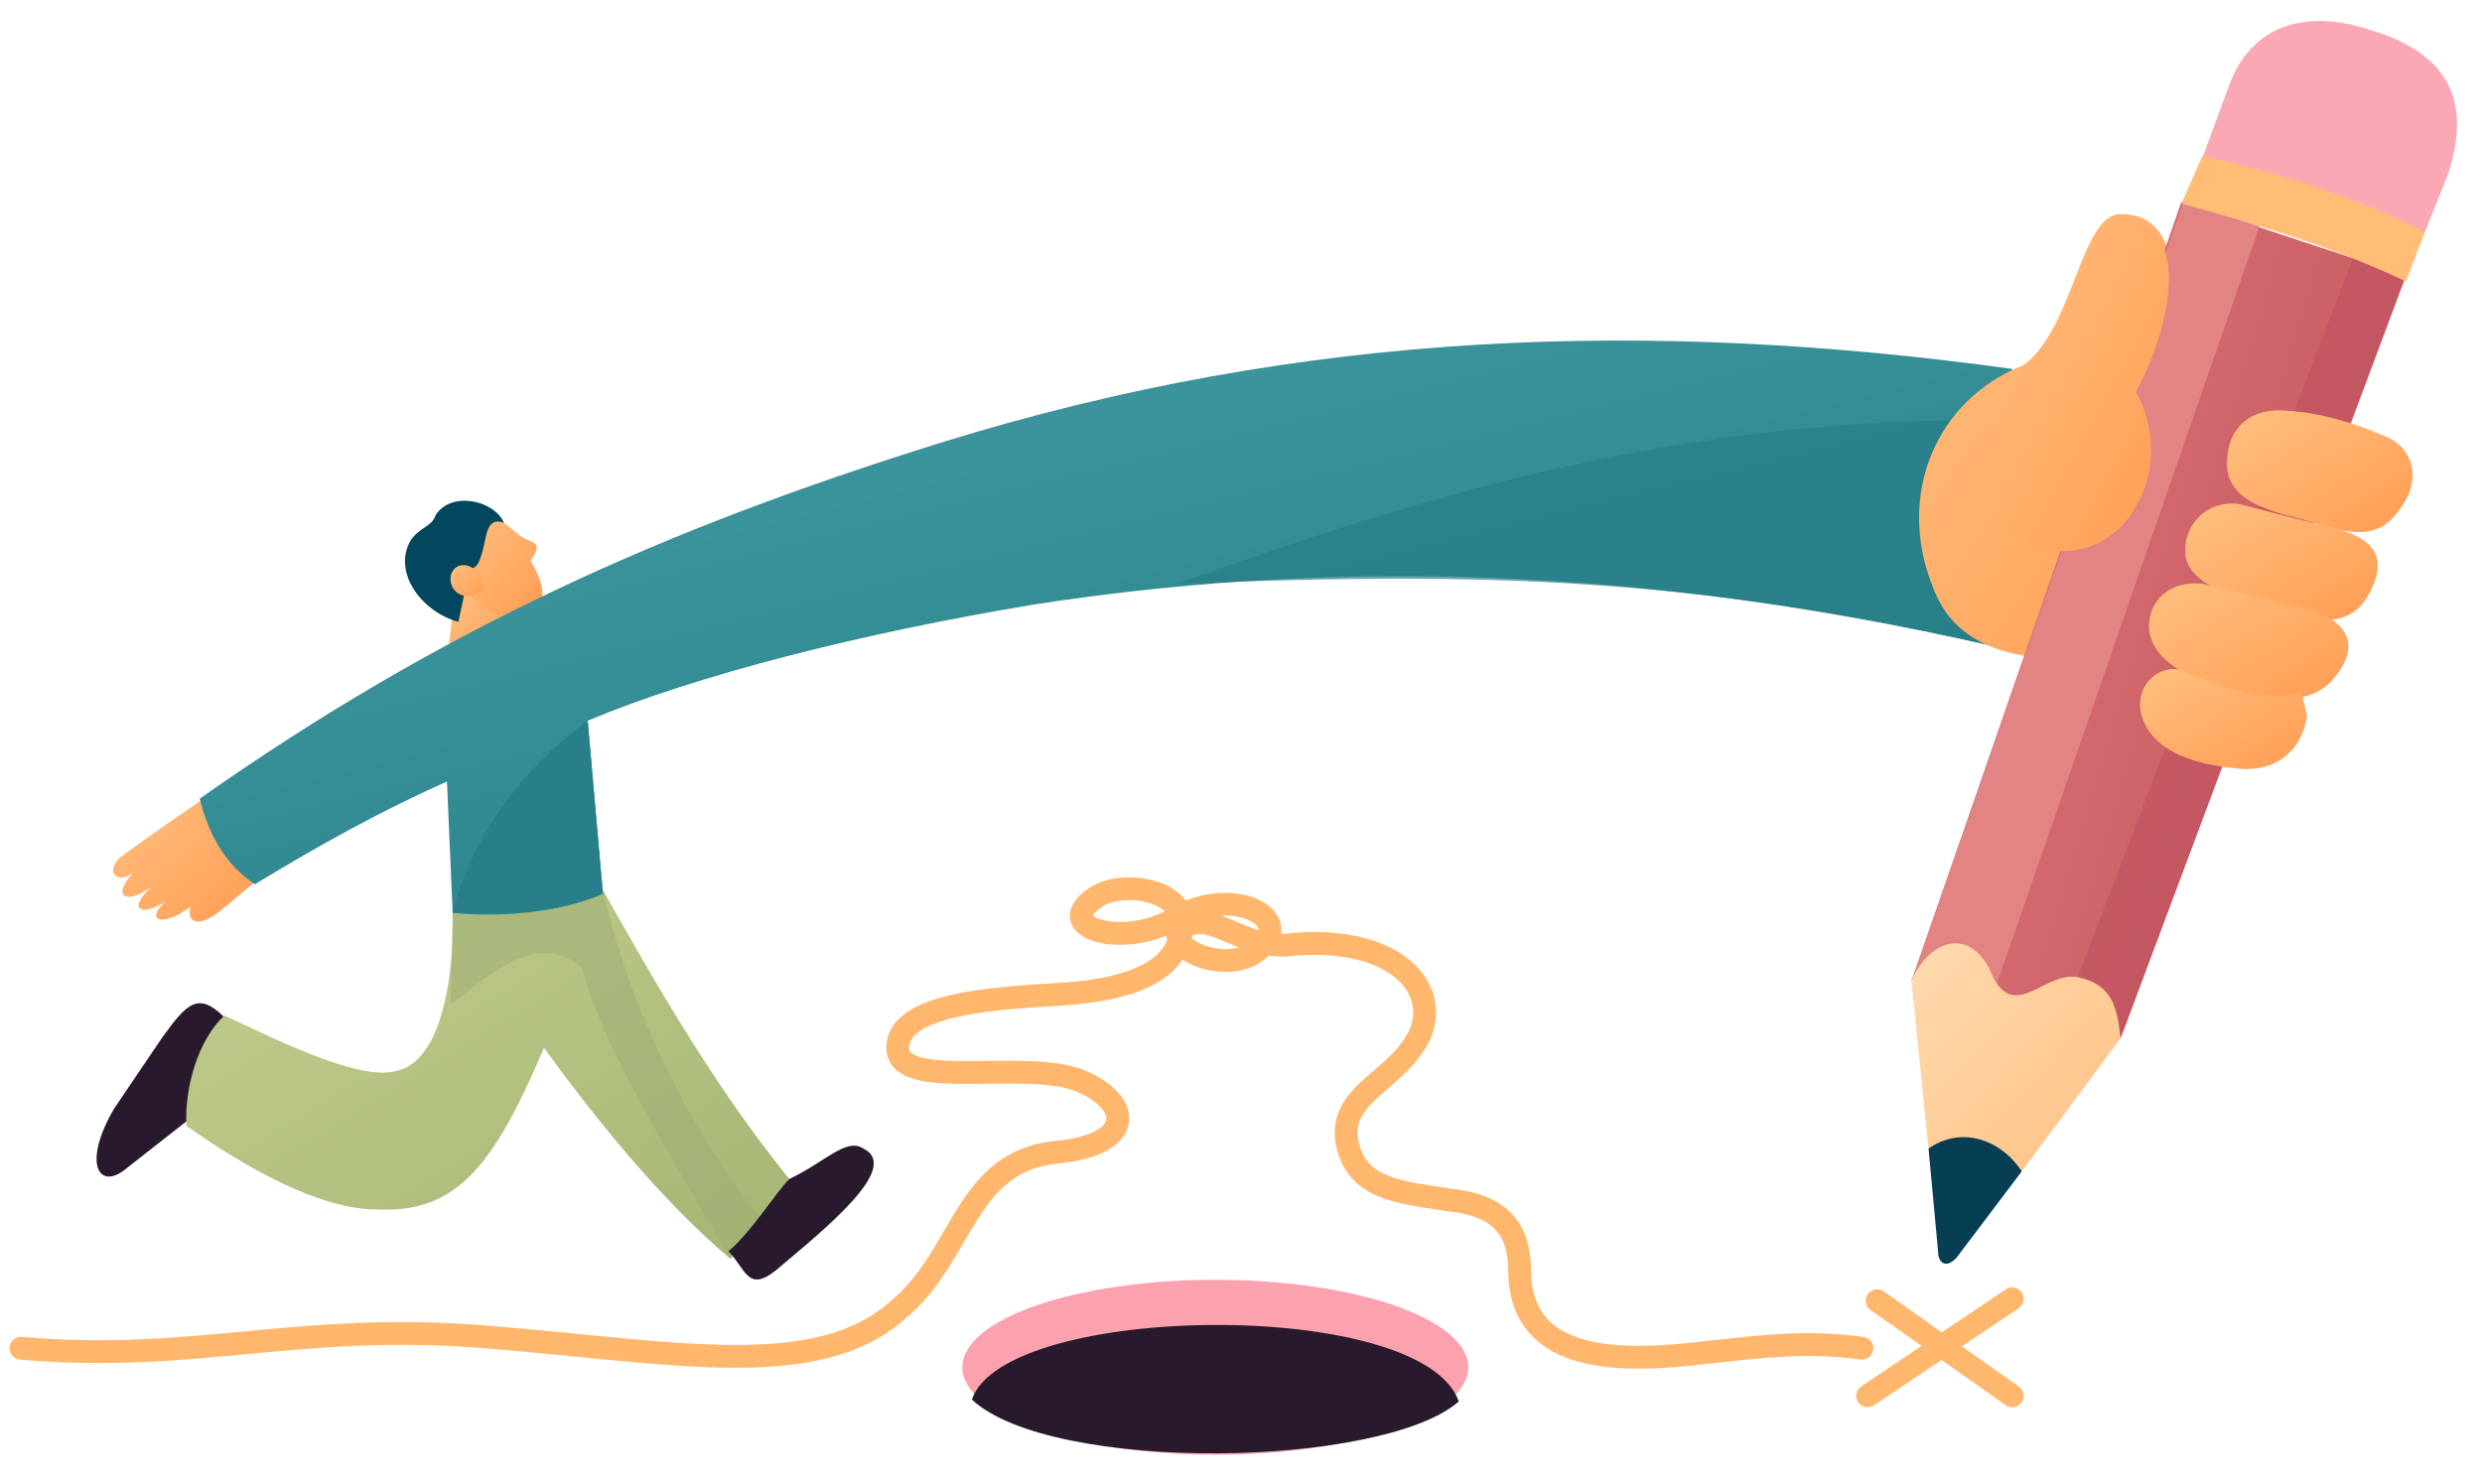
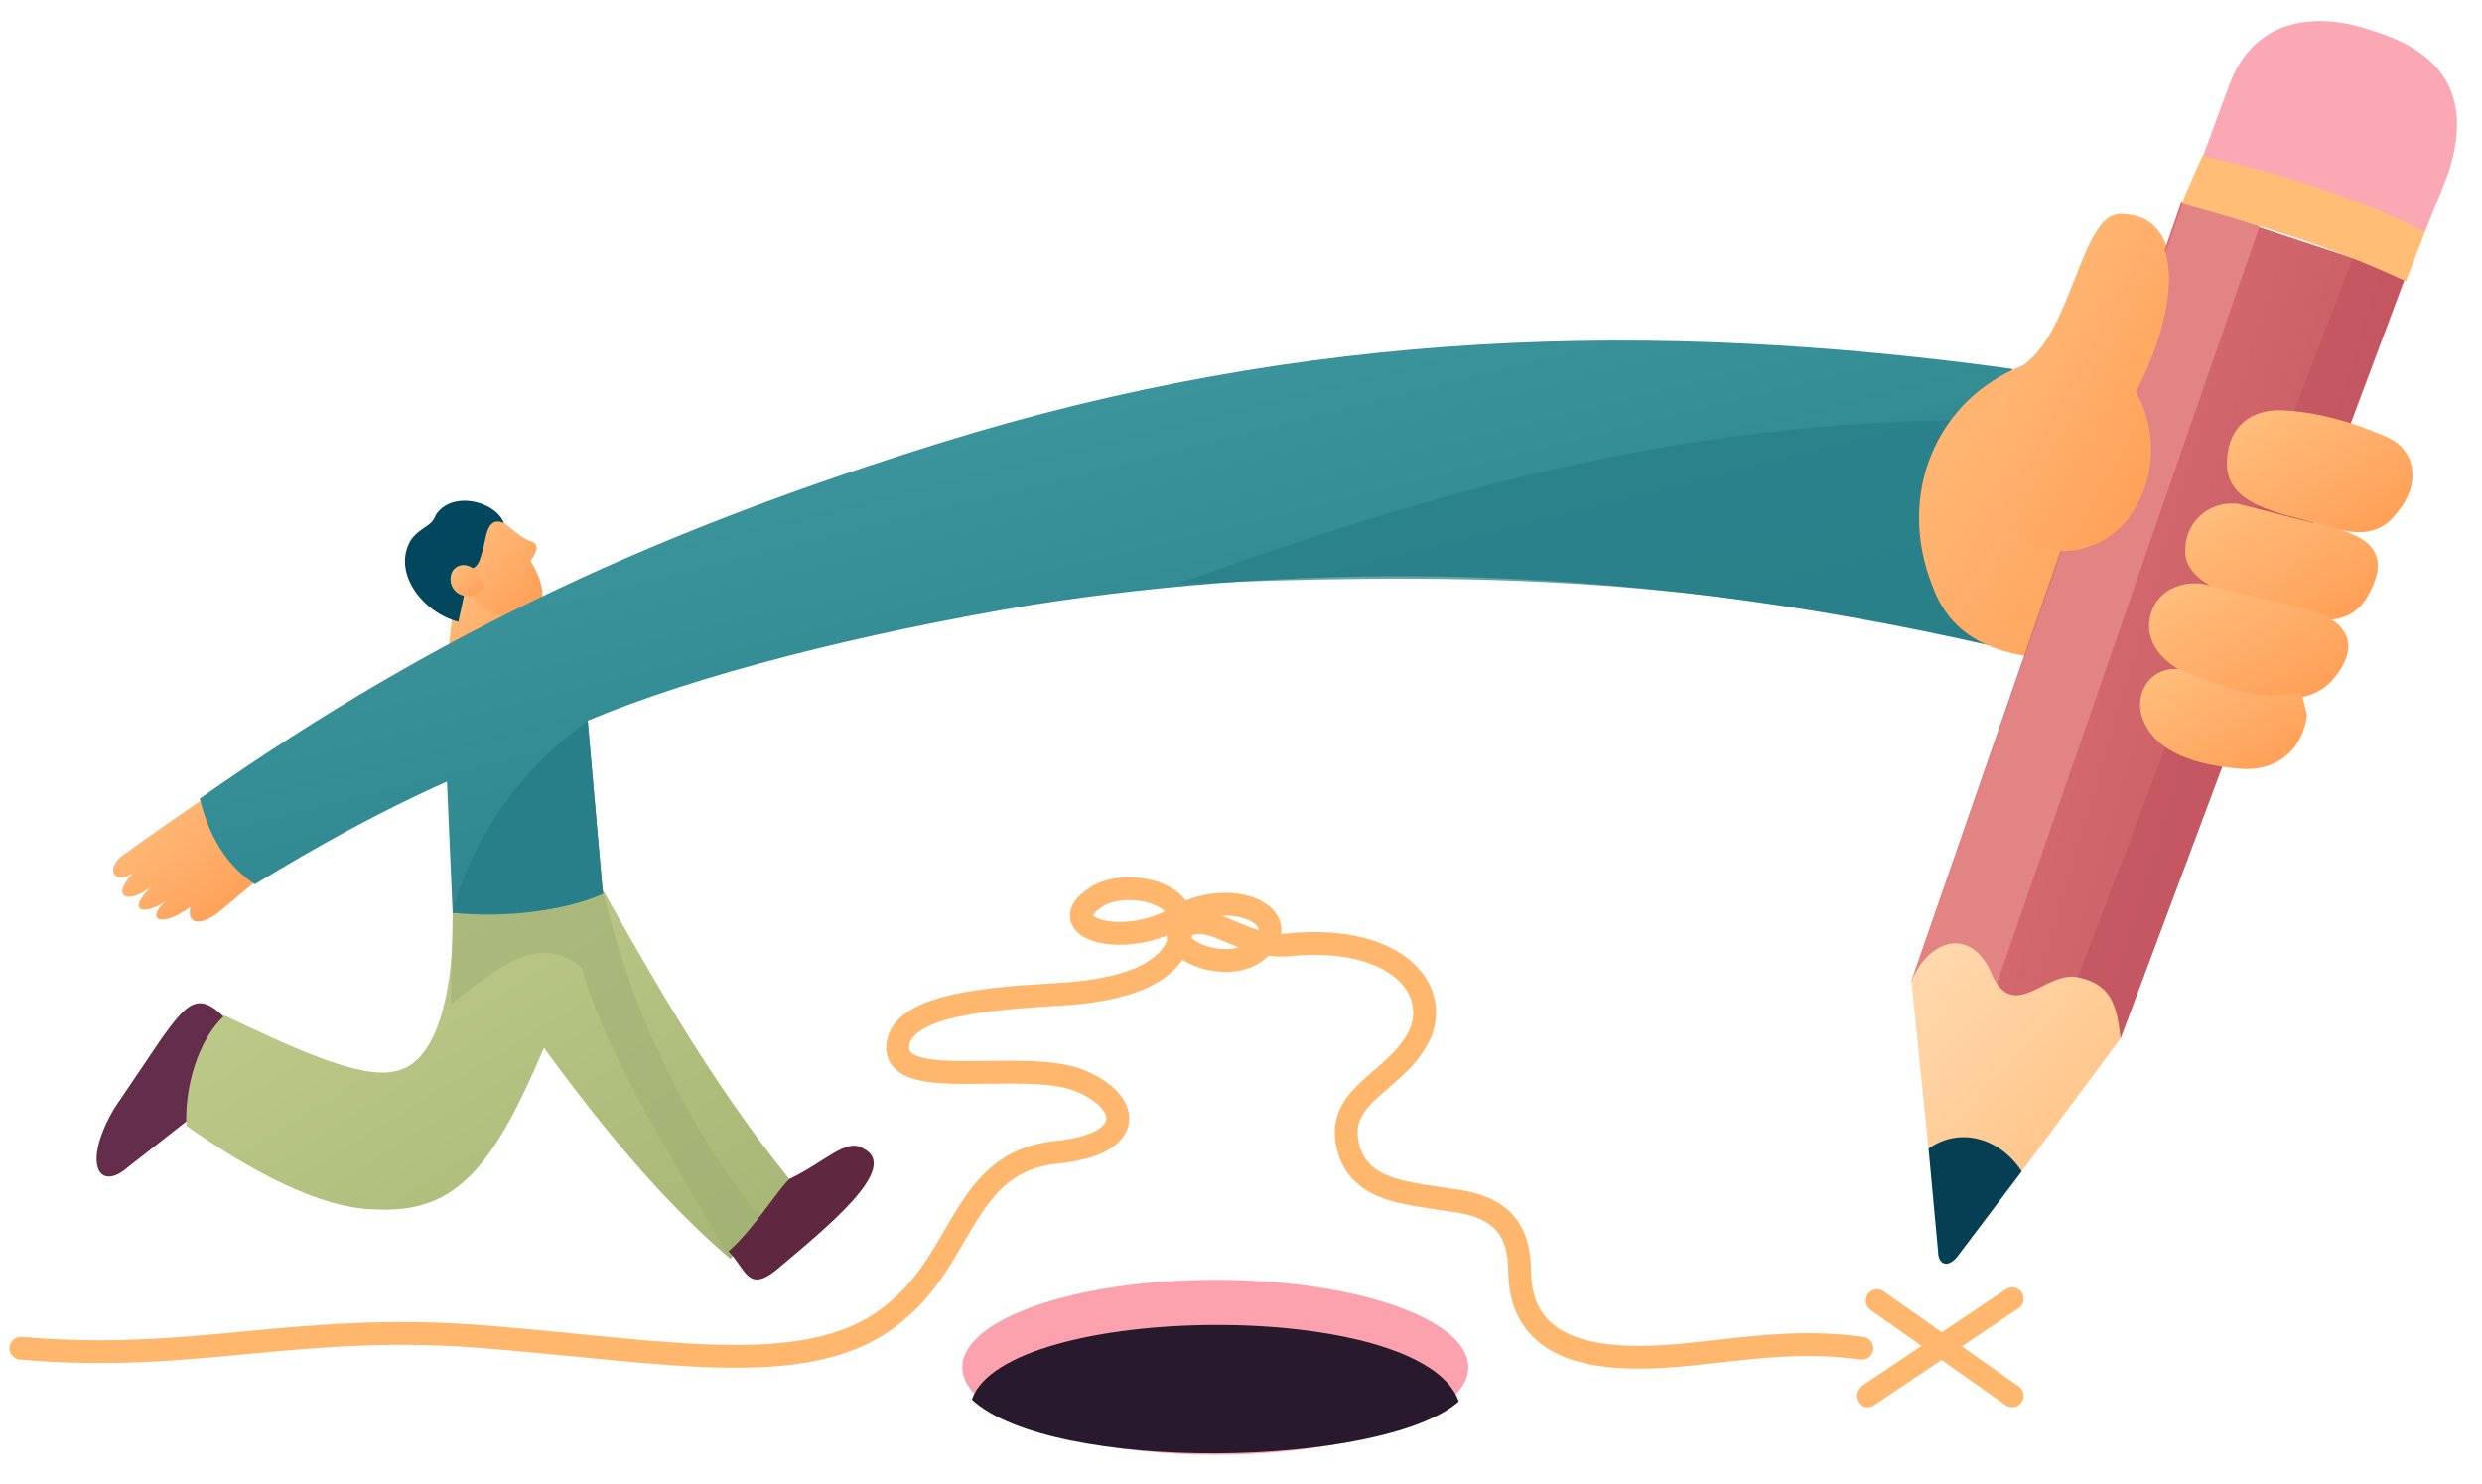
<svg xmlns="http://www.w3.org/2000/svg" viewBox="60 100 1305 780" role="img" aria-labelledby="title desc">
  <defs>
    <linearGradient id="teal" x2=".8" y2="1">
      <stop stop-color="#459da5" />
      <stop offset="1" stop-color="#247d86" />
    </linearGradient>
    <linearGradient id="sage" x2="1" y2="1">
      <stop stop-color="#c2cd8e" />
      <stop offset="1" stop-color="#a5b674" />
    </linearGradient>
    <linearGradient id="skin" x2="1" y2="1">
      <stop stop-color="#ffc080" />
      <stop offset="1" stop-color="#ff9c52" />
    </linearGradient>
    <linearGradient id="coral" x2="1" y2=".5">
      <stop stop-color="#df7b7b" />
      <stop offset="1" stop-color="#c65761" />
    </linearGradient>
    <linearGradient id="wood" x2="1" y2="1">
      <stop stop-color="#ffdab0" />
      <stop offset="1" stop-color="#ffc183" />
    </linearGradient>
  </defs>
  <g id="trail" fill="none" stroke="#ffb76d" stroke-width="12" stroke-linecap="round" stroke-linejoin="round">
    <path d="M71 809 C163 817 216 795 315 803 S489 827 532 789 C567 760 567 711 615 706 C658 702 655 679 627 668 C598 657 532 674 532 651 C532 628 582 625 615 623 C652 621 677 612 681 591 C687 568 650 562 636 572 C612 588 651 599 678 583 C706 566 739 581 724 597 C709 615 671 599 681 588 C697 578 711 598 736 597 C790 591 817 617 807 643 C796 668 765 674 768 699 C772 726 797 727 822 731 C849 734 859 746 859 769 C860 817 911 817 959 811 C987 808 1010 805 1039 809" />
    <path d="M1047 784 L1118 834 M1042 834 L1118 783" />
  </g>
  <g id="opening">
    <ellipse cx="699" cy="819" rx="133" ry="46" fill="#fba2ae" />
    <path d="M571 836 C588 785 808 782 827 837 C787 872 613 875 571 836Z" fill="#281A2C" />
  </g>
  <g id="runner">
-     <path d="M178 635 C164 621 158 628 145 646 L120 683 C103 712 112 727 127 714 L164 685Z" fill="#281A2C" />
+     <path d="M178 635 C164 621 158 628 145 646 L120 683 C103 712 112 727 127 714 L164 685Z" fill="#642d4b" />
    <path d="M377 568 C398 605 432 667 475 720 L444 762 C410 733 378 695 346 651 C319 715 299 738 258 736 C228 736 189 714 158 692 C157 672 164 647 178 634 C208 648 250 669 269 663 C291 658 299 617 298 579Z" fill="url(#sage)" />
    <path d="M366 609 C378 654 417 715 444 762 L463 744 C433 709 395 646 377 568 L298 579 L297 628 C322 609 343 590 366 609Z" fill="#9eae72" opacity=".55" />
-     <path d="M443 758 C455 748 468 727 475 720 C494 711 505 698 514 704 C534 714 494 746 468 768 C453 780 452 767 443 758Z" fill="#281A2C" />
+     <path d="M443 758 C455 748 468 727 475 720 C494 711 505 698 514 704 C534 714 494 746 468 768 C453 780 452 767 443 758Z" fill="#602840" />
    <path d="M167 520 C154 529 135 542 123 551 C115 559 122 565 130 559 C118 572 127 576 140 566 C126 579 135 582 147 574 C136 584 145 588 160 577 C158 588 168 586 177 578 L195 563Z" fill="url(#skin)" />
    <path d="M299 413 L296 440 L319 451 L338 430 L328 411Z" fill="url(#skin)" />
    <path d="M312 373 C325 369 328 381 340 385 C345 387 340 393 339 395 C355 421 337 431 320 422 C309 420 301 405 301 392Z" fill="url(#skin)" />
    <path d="M301 427 C282 422 266 401 276 384 C281 377 287 377 289 371 C297 358 320 363 325 375 C315 371 316 384 313 392 C311 400 307 400 303 398 C295 398 295 411 304 413Z" fill="#03475e" />
    <path id="ear" d="M310 400 C305 395 298 397 297 403 C296 410 302 415 309 413 L315 409Z" fill="url(#skin)" />
    <path d="M165 520 C293 430 410 378 554 333 C747 273 929 268 1118 294 L1130 445 C916 393 745 396 603 418 C513 433 426 455 369 479 L377 570 C357 579 325 583 298 580 L295 511 C259 527 227 545 194 565 C179 555 170 540 165 520Z" fill="url(#teal)" />
    <path d="M298 580 C308 539 336 503 369 479 L377 570 C351 581 324 581 298 580Z" fill="#297f89" />
    <path d="M679 407 C829 353 959 318 1123 321 L1130 445 C946 399 815 402 679 407Z" fill="#287e87" opacity=".7" />
  </g>
  <g id="hand-back">
    <path d="M1124 292 C1150 273 1154 214 1174 213 C1202 210 1208 247 1198 273 L1223 340 L1167 448 C1137 446 1091 450 1076 408 C1057 360 1078 310 1124 292Z" fill="url(#skin)" />
  </g>
  <g id="pencil">
    <path d="M1065 616 L1207 206 L1325 245 L1175 646 L1065 616Z" fill="url(#coral)" />
    <path d="M1208 206 L1248 219 L1109 620 L1065 616Z" fill="#e18483" />
    <path d="M1297 236 L1325 245 L1175 646 L1147 628Z" fill="#bd515c" opacity=".55" />
    <path d="M1218 183 L1232 145 C1246 107 1281 107 1307 116 C1347 128 1360 153 1347 192 L1335 222Z" fill="#fba8b5" />
    <path d="M1218 182 C1258 191 1297 203 1335 222 L1325 248 C1285 229 1246 218 1207 207Z" fill="#ffbd76" />
    <path d="M1065 616 C1074 594 1097 586 1108 614 C1120 637 1136 610 1153 614 C1171 618 1173 630 1175 646 L1123 716 L1074 704Z" fill="url(#wood)" />
    <path d="M1074 704 C1091 692 1112 699 1123 716 L1089 761 C1084 767 1079 765 1079 758Z" fill="#063e53" />
  </g>
  <g id="grip" fill="url(#skin)">
    <path d="M1120 296 C1137 285 1147 261 1159 230 C1167 205 1183 210 1195 225 C1208 245 1195 284 1183 306 C1195 327 1194 355 1177 375 C1160 394 1133 394 1117 379 C1097 360 1100 315 1120 296Z" />
    <path d="M1263 316 C1243 314 1232 325 1231 341 C1229 362 1250 368 1270 373 C1290 379 1308 386 1320 370 C1334 354 1330 335 1313 329 C1297 322 1279 317 1263 316Z" />
    <path d="M1237 365 C1221 363 1209 375 1209 389 C1208 405 1230 413 1250 419 C1272 426 1293 432 1304 415 C1318 392 1307 382 1284 377Z" />
    <path d="M1218 407 C1201 405 1189 416 1190 431 C1192 448 1211 457 1232 462 C1253 469 1274 471 1286 458 C1301 441 1296 428 1276 421Z" />
    <path d="M1206 452 C1191 450 1181 465 1187 479 C1194 496 1215 502 1235 504 C1258 507 1271 493 1273 476 L1270 464 C1246 470 1227 460 1206 452Z" />
  </g>
</svg>
